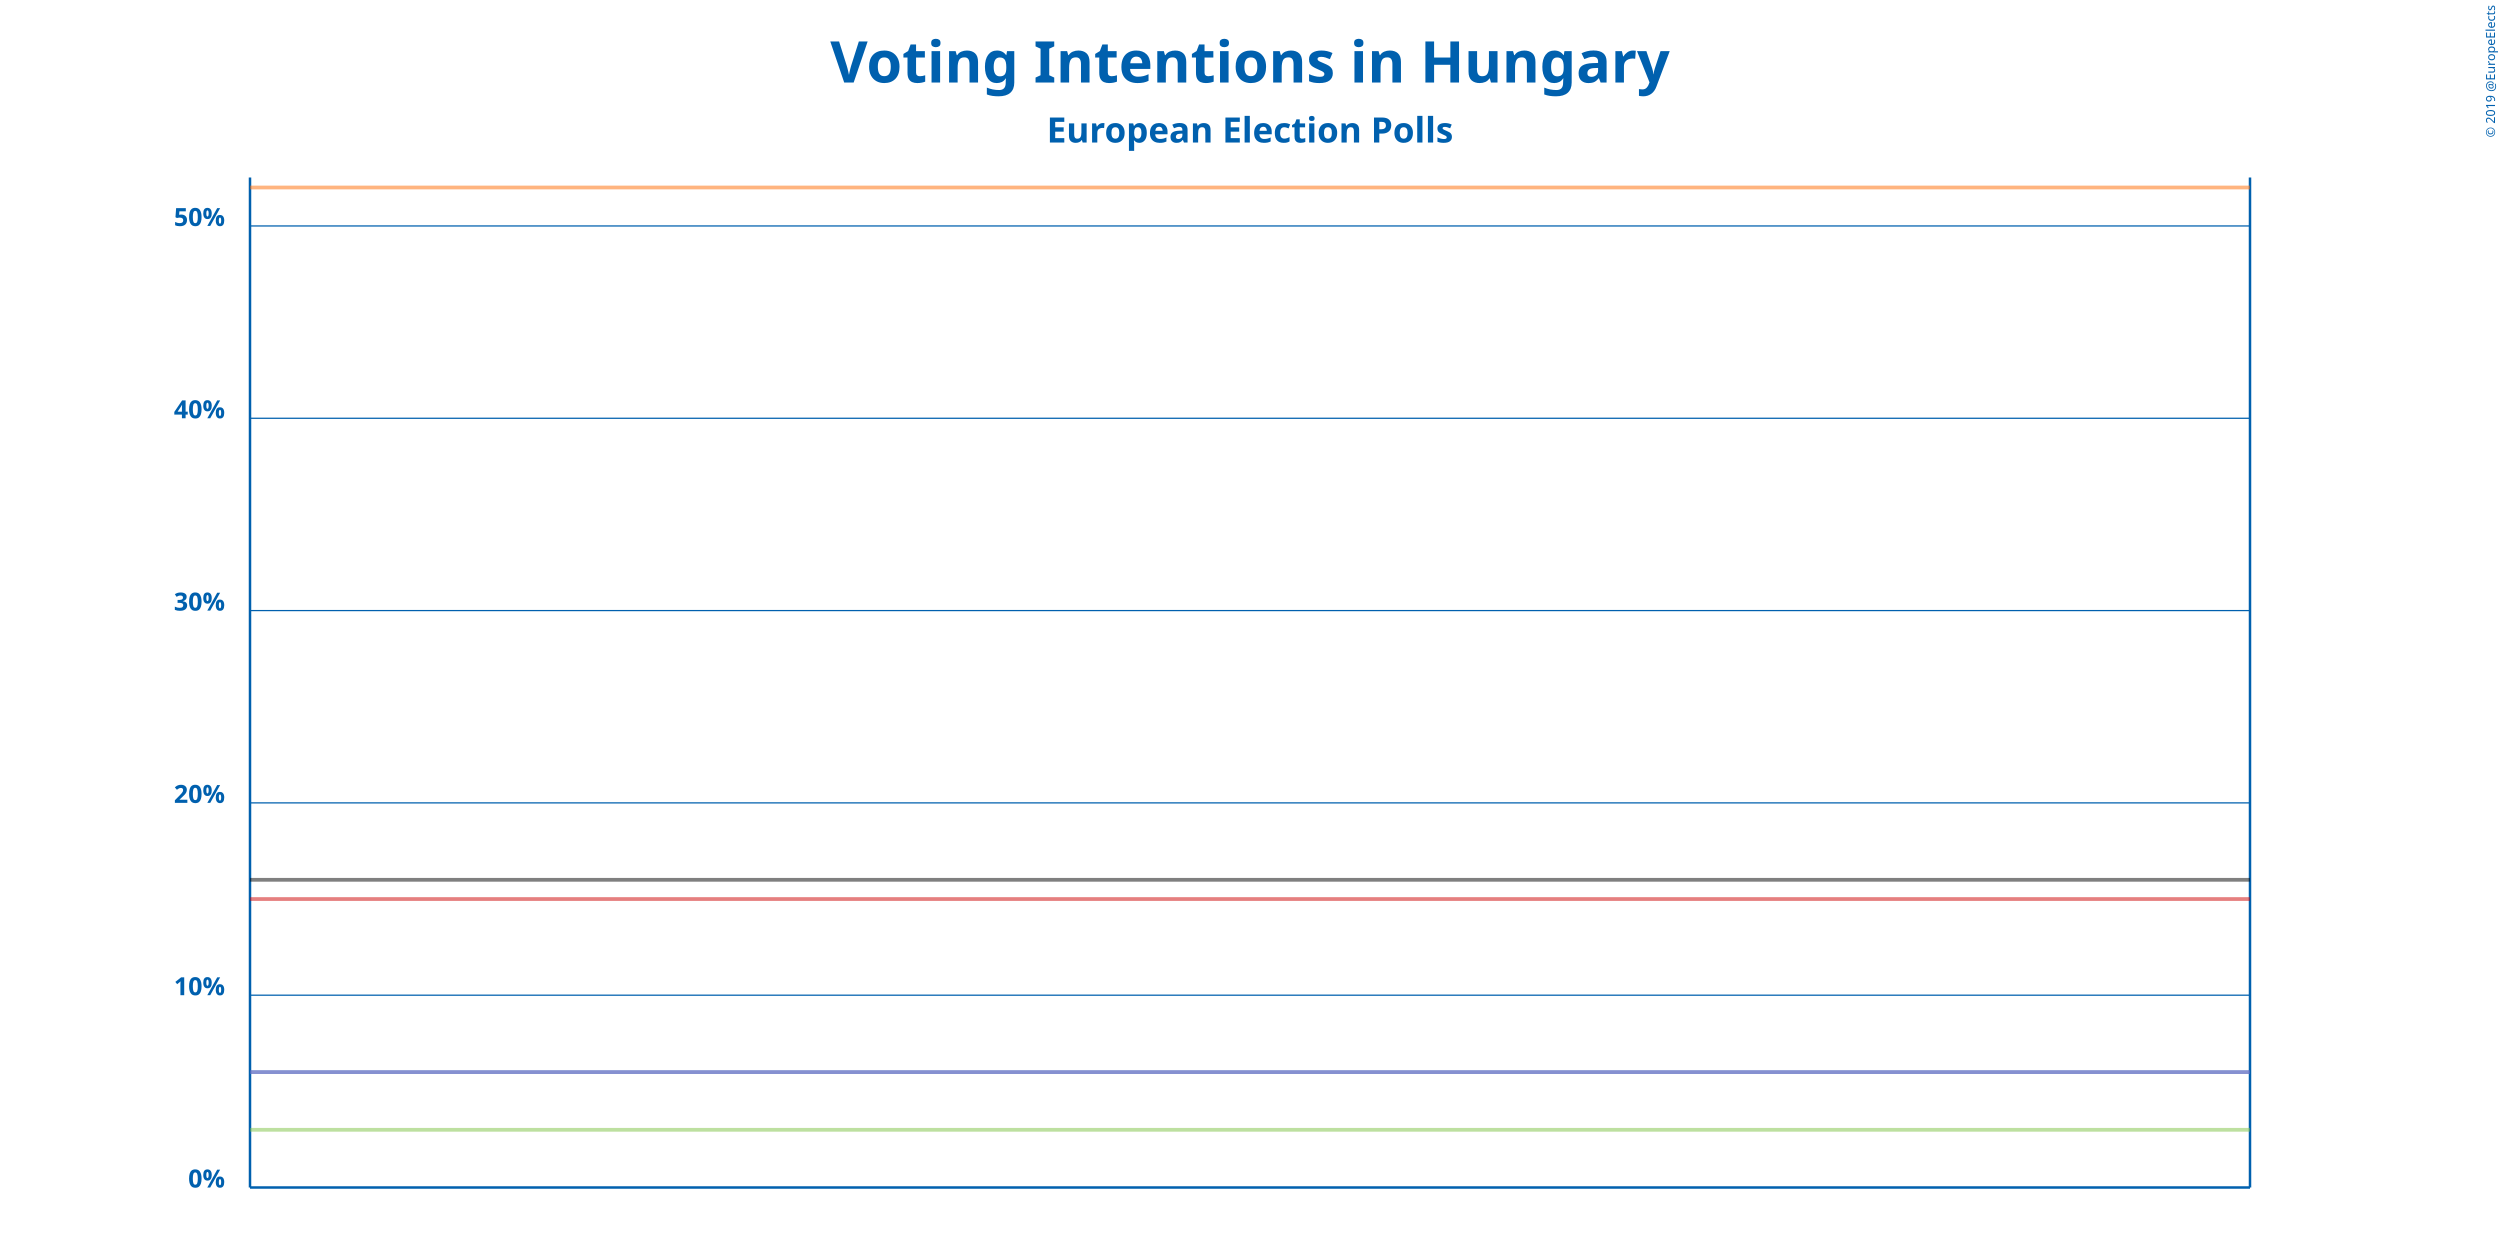
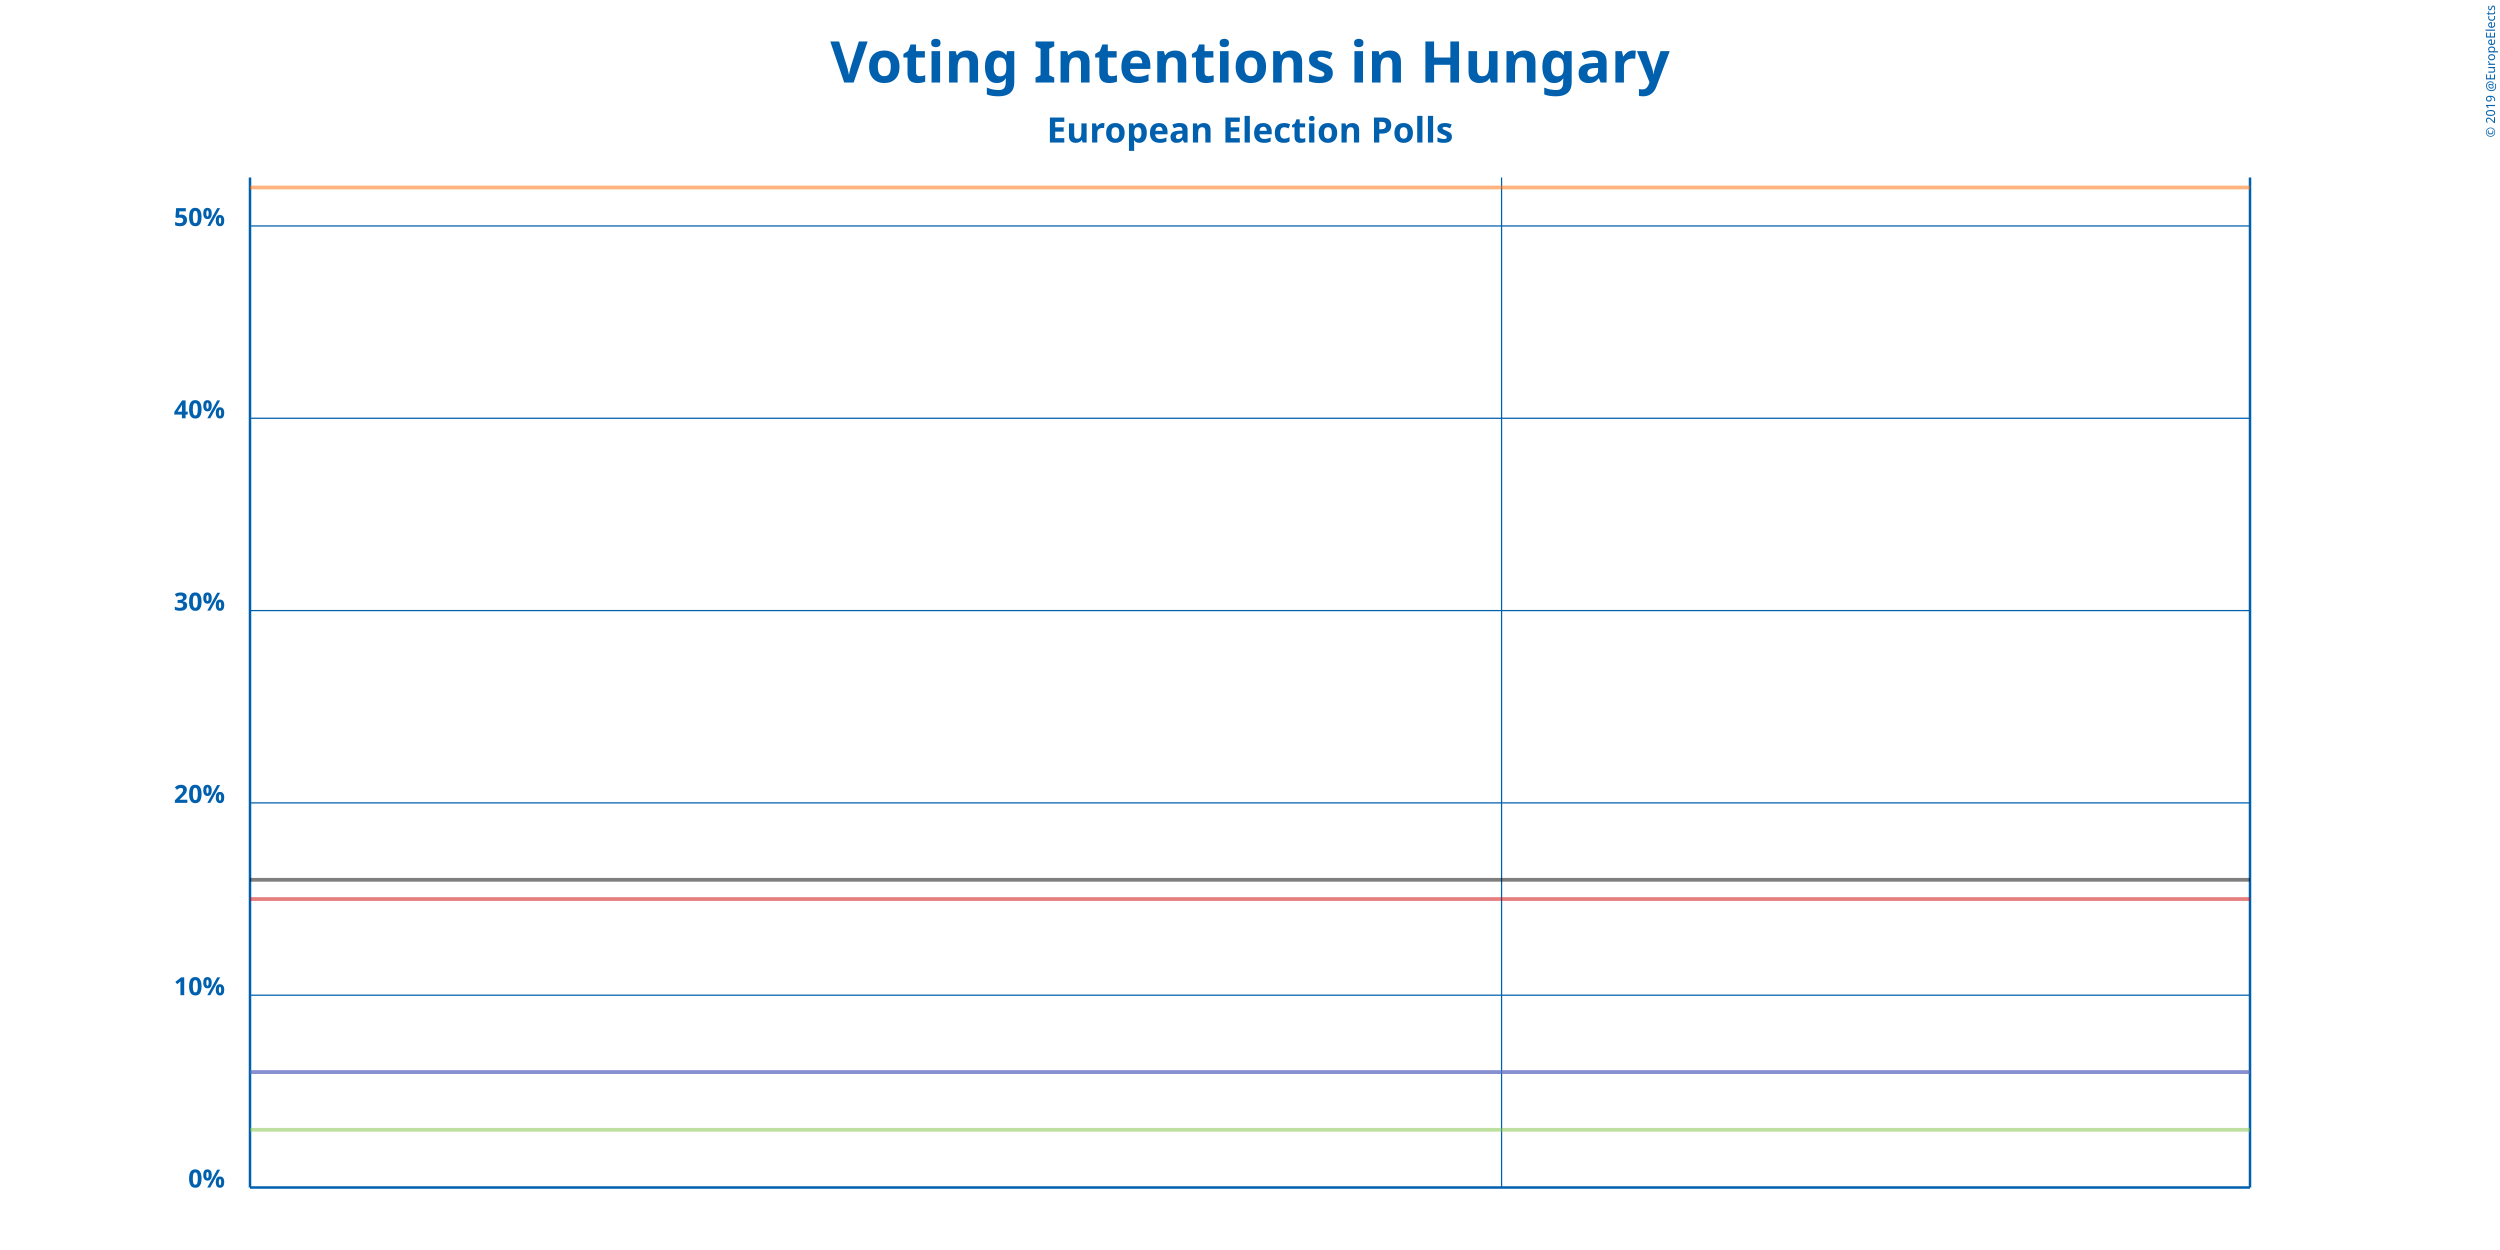
<svg HEIGHT="1000" WIDTH="2000">
  <rect fill="#FFFFFF" height="1000" stroke="none" width="2000" x="0" y="0" />
  <text fill="#0060AE" font-family="'Advent Pro'" font-size="46px" font-style="normal" font-weight="bold" text-align="center" text-anchor="middle" x="1000" y="66">Voting Intentions in Hungary</text>
  <text fill="#0060AE" font-family="'Advent Pro'" font-size="28px" font-style="normal" font-weight="bold" text-align="center" text-anchor="middle" x="1000" y="114">European Election Polls</text>
  <text fill="#0060AE" font-family="'Advent Pro'" font-size="10px" font-style="normal" font-weight="normal" text-align="center" text-anchor="end" transform="rotate(270)" x="-4" y="1996">© 2019 @EuropeElects</text>
  <g>
    <g>
      <line stroke="#0060AE" stroke-width="2" x1="200.0" x2="1800.0" y1="950.0" y2="950.0" />
      <text fill="#0060AE" font-family="'Advent Pro'" font-size="20px" font-style="normal" font-weight="bold" text-align="center" text-anchor="end" x="180.0" y="950.0">0%</text>
      <line stroke="#0060AE" stroke-width="2" x1="200.0" x2="200.0" y1="950.0" y2="142.0" />
      <line stroke="#0060AE" stroke-width="2" x1="1800.0" x2="1800.0" y1="950.0" y2="142.0" />
+       <line stroke="#0060AE" stroke-width="1" x1="1201.252" x2="1201.252" y1="950.0" y2="142.0" />
      <line stroke="#0060AE" stroke-width="1" x1="200.0" x2="1800.0" y1="796.154" y2="796.154" />
      <text fill="#0060AE" font-family="'Advent Pro'" font-size="20px" font-style="normal" font-weight="bold" text-align="center" text-anchor="end" x="180.0" y="796.154">10%</text>
      <line stroke="#0060AE" stroke-width="1" x1="200.0" x2="1800.0" y1="642.308" y2="642.308" />
      <text fill="#0060AE" font-family="'Advent Pro'" font-size="20px" font-style="normal" font-weight="bold" text-align="center" text-anchor="end" x="180.0" y="642.308">20%</text>
      <line stroke="#0060AE" stroke-width="1" x1="200.0" x2="1800.0" y1="488.462" y2="488.462" />
      <text fill="#0060AE" font-family="'Advent Pro'" font-size="20px" font-style="normal" font-weight="bold" text-align="center" text-anchor="end" x="180.0" y="488.462">30%</text>
      <line stroke="#0060AE" stroke-width="1" x1="200.0" x2="1800.0" y1="334.615" y2="334.615" />
      <text fill="#0060AE" font-family="'Advent Pro'" font-size="20px" font-style="normal" font-weight="bold" text-align="center" text-anchor="end" x="180.0" y="334.615">40%</text>
      <line stroke="#0060AE" stroke-width="1" x1="200.0" x2="1800.0" y1="180.769" y2="180.769" />
      <text fill="#0060AE" font-family="'Advent Pro'" font-size="20px" font-style="normal" font-weight="bold" text-align="center" text-anchor="end" x="180.0" y="180.769">50%</text>
    </g>
    <g>
      <line stroke="#FF6A00" stroke-opacity="0.5" stroke-width="3" x1="200.0" x2="1800.0" y1="150.0" y2="150.0" />
      <line stroke="#000000" stroke-opacity="0.5" stroke-width="3" x1="200.0" x2="1800.0" y1="703.846" y2="703.846" />
      <line stroke="#CC0000" stroke-opacity="0.5" stroke-width="3" x1="200.0" x2="1800.0" y1="719.231" y2="719.231" />
      <line stroke="#0067AA" stroke-opacity="0.5" stroke-width="3" x1="200.0" x2="1800.0" y1="857.692" y2="857.692" />
      <line stroke="#7CC242" stroke-opacity="0.5" stroke-width="3" x1="200.0" x2="1800.0" y1="903.846" y2="903.846" />
      <line stroke="#8E6FCE" stroke-opacity="0.5" stroke-width="3" x1="200.0" x2="1800.0" y1="857.692" y2="857.692" />
    </g>
    <g />
  </g>
</svg>
